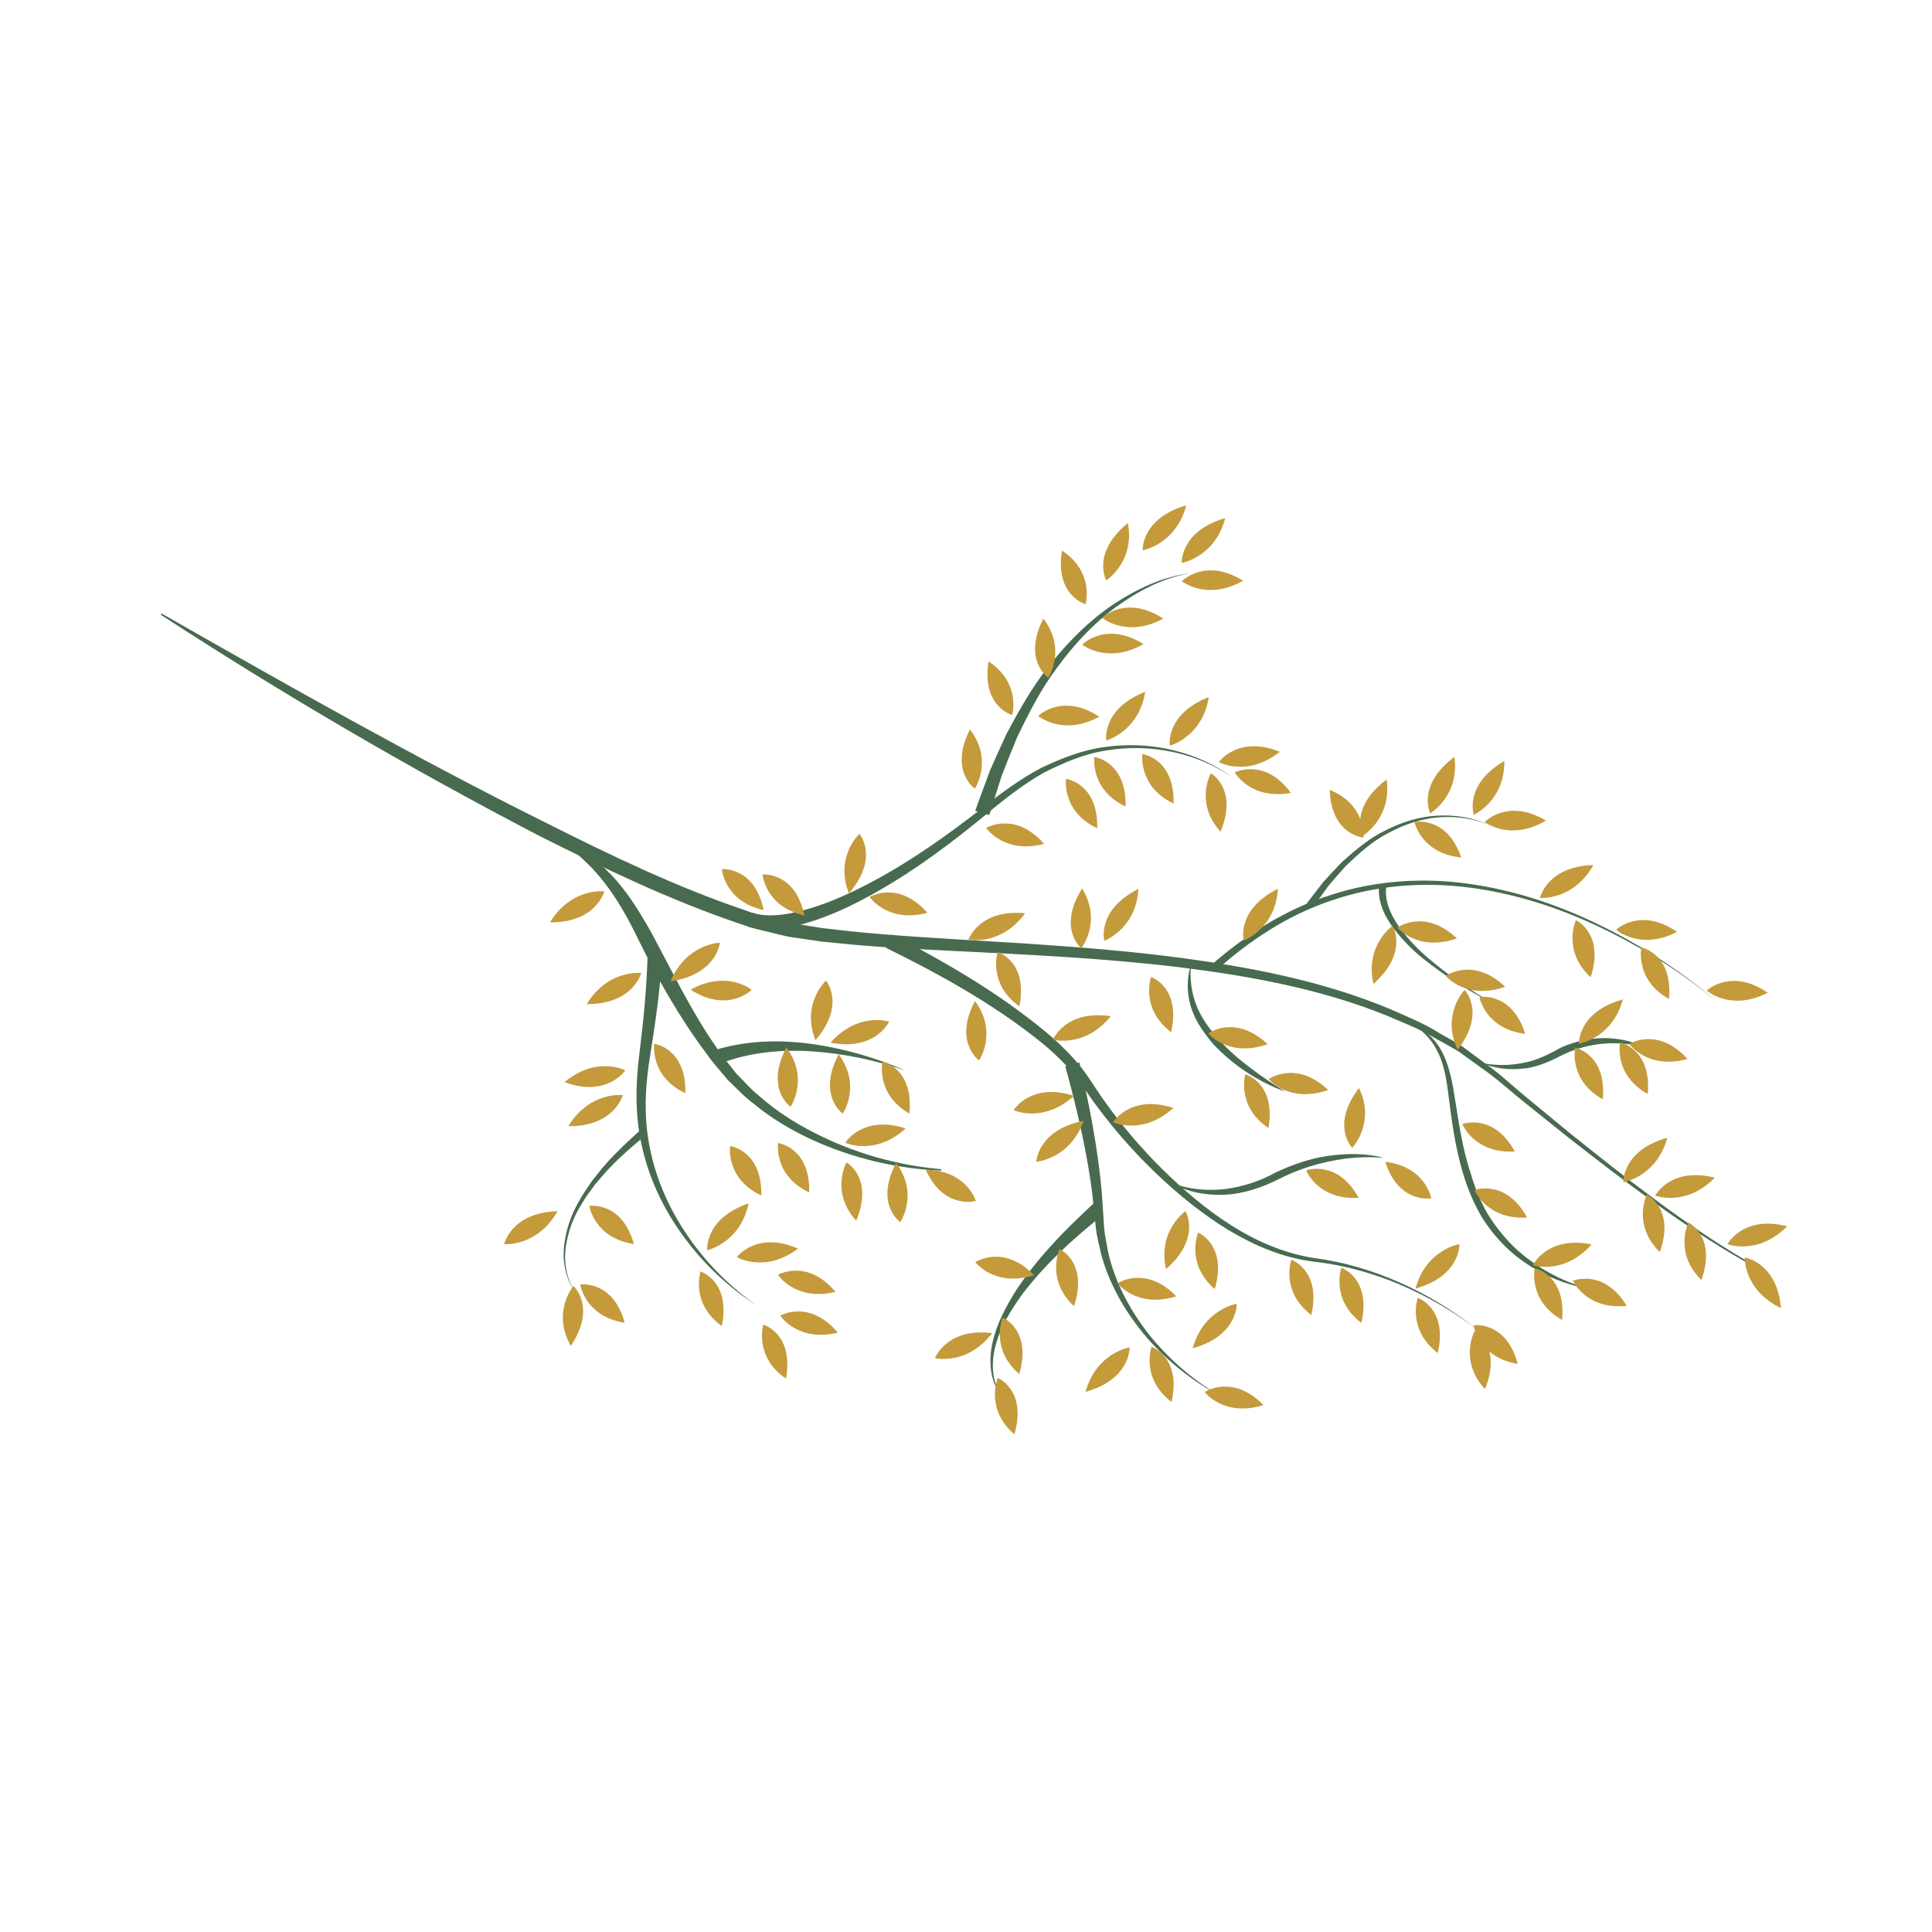
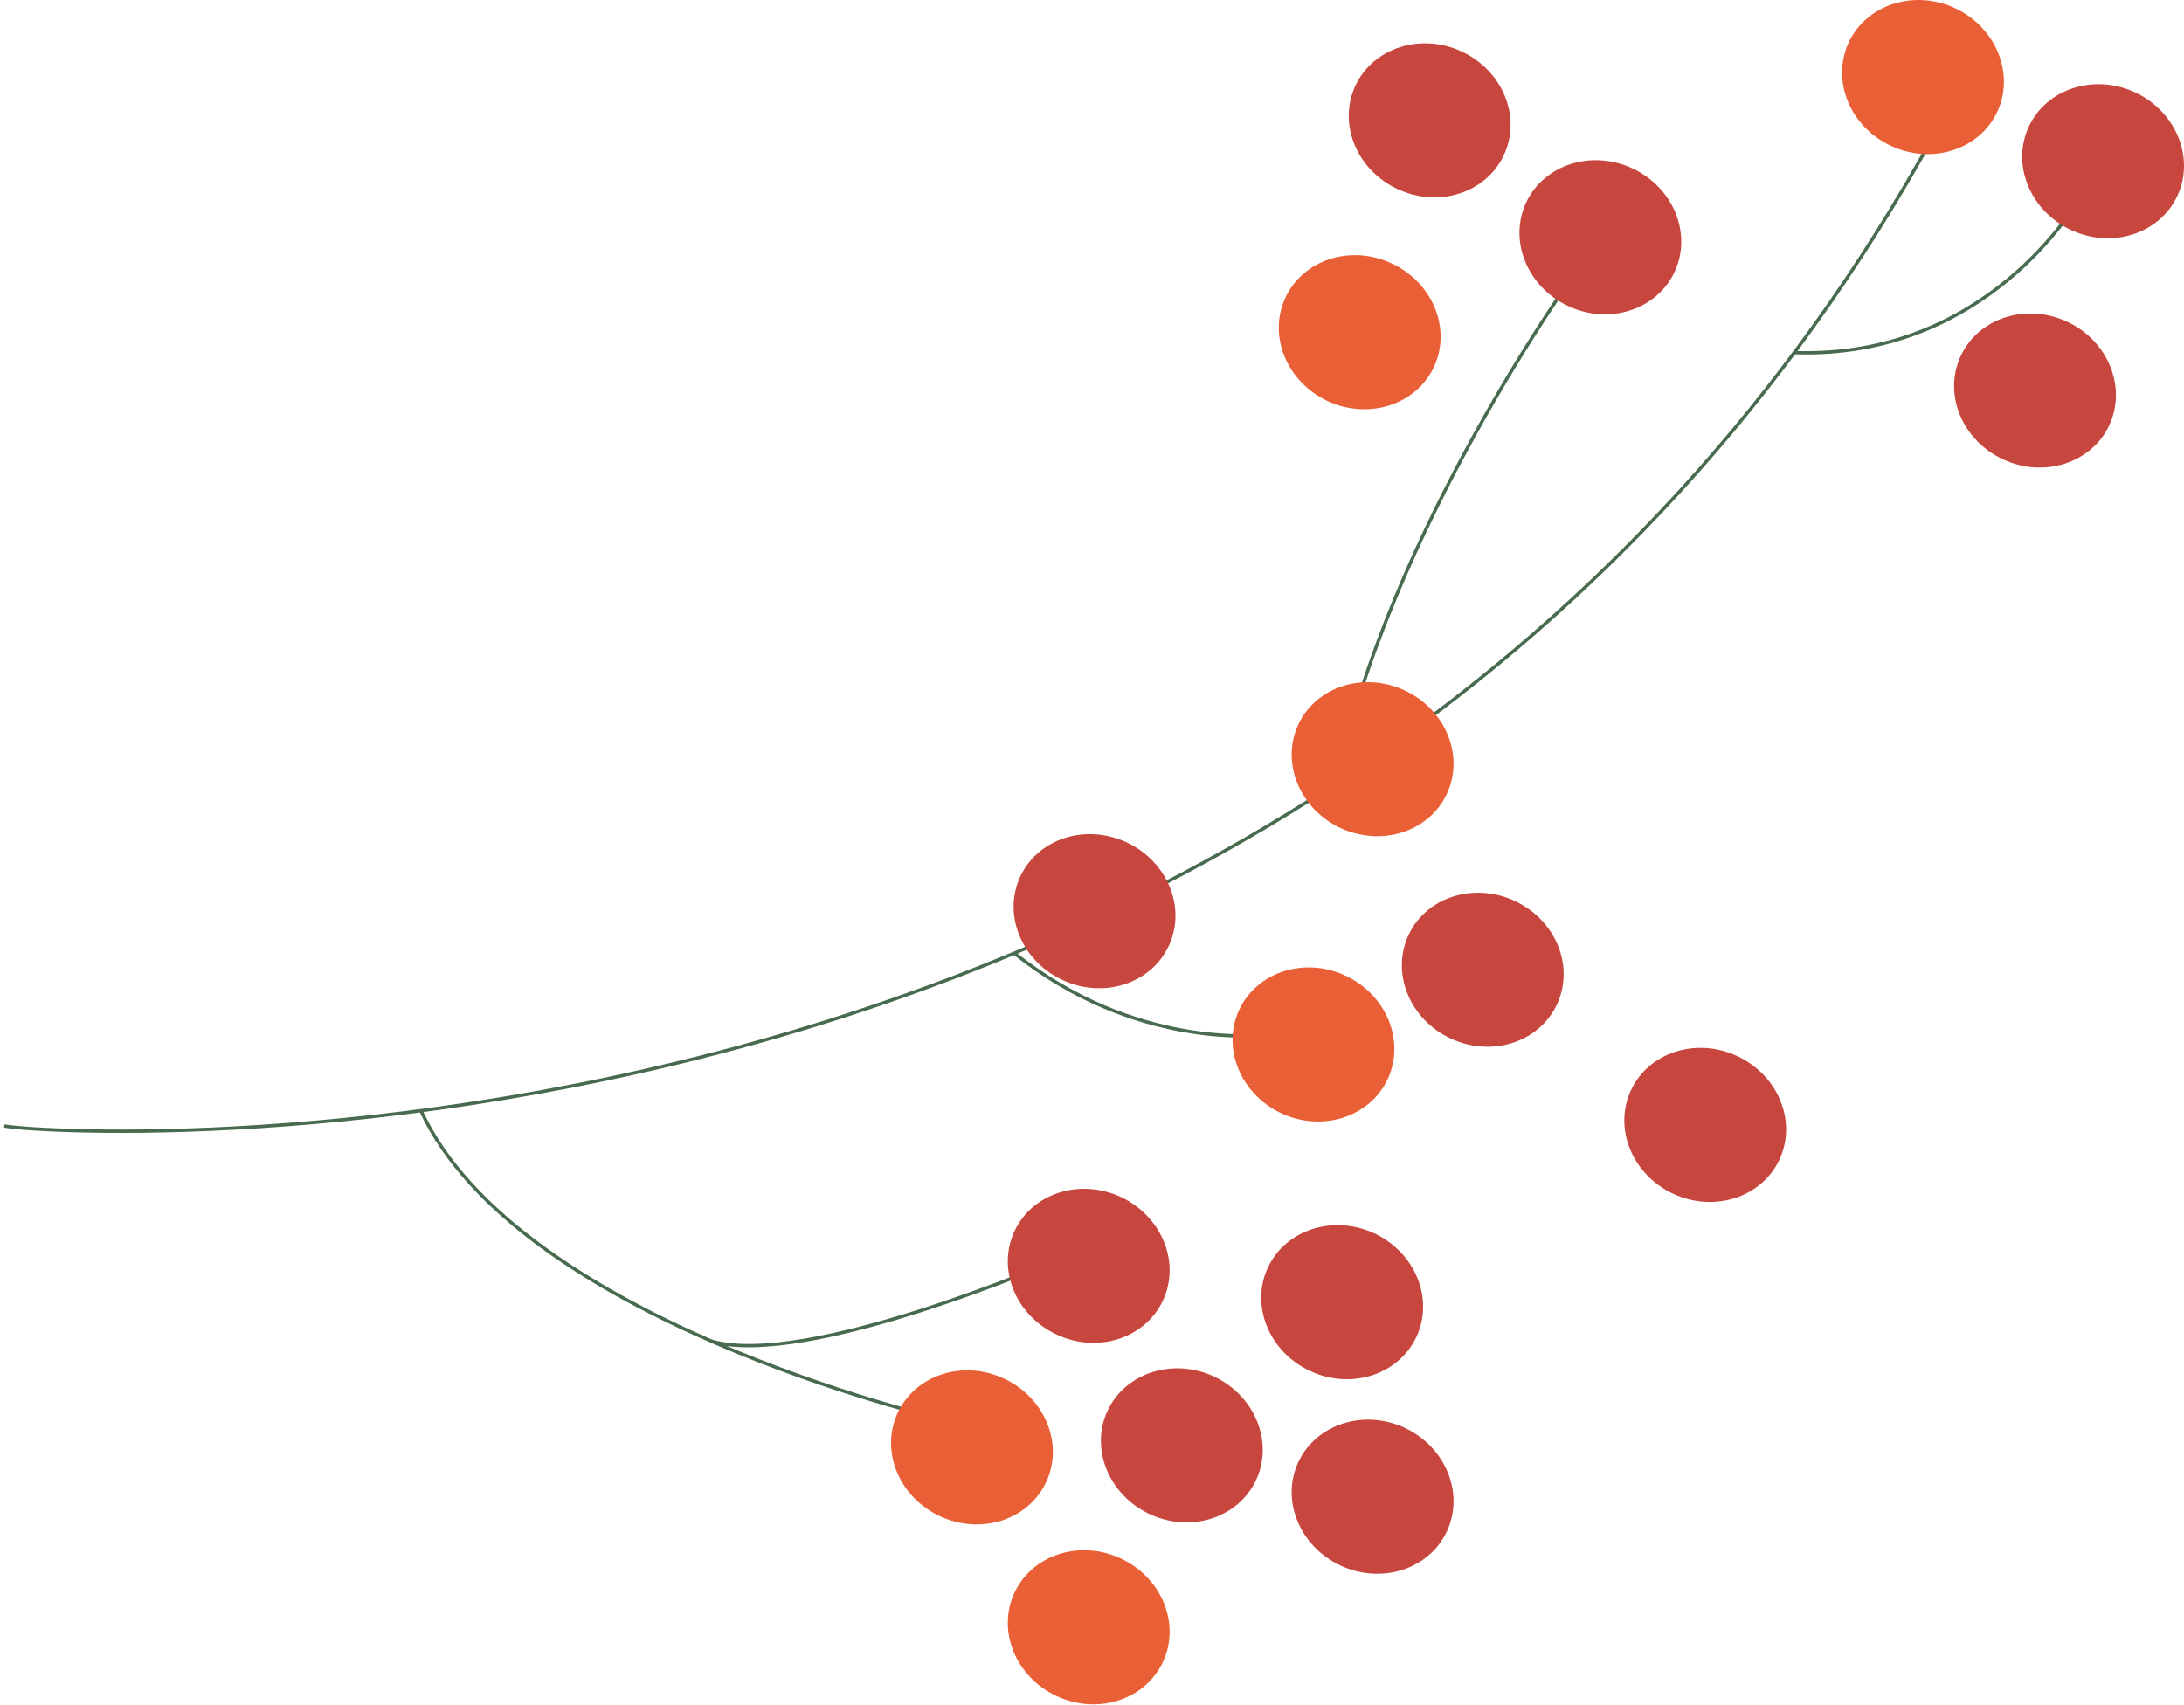
- <svg xmlns="http://www.w3.org/2000/svg" width="1486.496" height="1486.496" viewBox="0 0 1486.496 1486.496">
+ <svg xmlns="http://www.w3.org/2000/svg" width="538.989" height="420.679" viewBox="0 0 538.989 420.679">
  <defs>
    <clipPath id="clip-path">
-       <rect id="Rectangle_2251" data-name="Rectangle 2251" width="843.301" height="1258.922" fill="none" />
+       <rect id="Rectangle_2247" data-name="Rectangle 2247" width="538.989" height="420.679" fill="none" />
    </clipPath>
  </defs>
-   <g id="Groupe_4365" data-name="Groupe 4365" transform="translate(0 596.304) rotate(-45)">
-     <g id="Groupe_4364" data-name="Groupe 4364" transform="translate(0 0)" clip-path="url(#clip-path)">
-       <path id="Tracé_3473" data-name="Tracé 3473" d="M13.473,0C43.079,108.173,72.981,216.3,108.53,322.457c17.577,53.042,36.058,106.1,60.637,155.835a149.048,149.048,0,0,0,9.784,18.212c3.642,5.817,6.593,12.014,10.829,17.535l12.184,16.829L214.98,547.2c17.549,21.671,36.1,42.651,54.665,63.658,37.2,41.931,74.628,83.9,109.006,128.46,34.166,44.542,66.242,91.556,87.843,143.877,5.054,13.186,10.673,26.175,13.822,40.011,1.765,6.847,3.953,13.6,5.365,20.5l3.078,21.008c2.471,14.005,2.682,27.94,4.122,41.917l4.024,41.832c6.127,55.625,12.593,111.589,26.655,165.789l-1.073.339c-14.852-54.256-22.052-110.107-28.942-165.746l-4.6-41.846c-1.609-13.892-2.047-28.109-4.659-41.719L480.993,944.7c-1.482-6.777-3.727-13.384-5.548-20.09-3.261-13.553-9.007-26.288-14.146-39.22-21.784-51.361-54.03-97.655-88.436-141.562-34.6-43.935-72.3-85.372-109.937-126.95C244.078,596.093,225.2,575.3,207.173,553.6l-13.412-16.391-12.706-17.069c-4.362-5.591-7.61-12.085-11.478-18.085a157.314,157.314,0,0,1-10.349-18.692c-25.173-50.853-43.681-104.078-61.414-157.4Q47.2,165.139,12.372.254Z" transform="translate(162.297 0.004)" fill="#486b4f" />
-       <path id="Tracé_3474" data-name="Tracé 3474" d="M368.263,222.945c-6.057-34.053-26.627-64.7-54.383-84.426-13.807-10.207-29.9-16.532-46.039-21.855-16.532-4.546-33.3-6.763-50.543-8.344-34.448-3.233-68.939-7.892-102.638-17.041-16.829-4.532-33.5-10.038-49.47-17.7C49.561,65.6,33.142,56.888,22.963,39.254L33.1,34.3c6.791,13.045,21.911,22.843,36.5,30.453,14.951,7.68,31.046,13.525,47.38,18.4C149.7,93,183.768,98.593,217.877,102.729c17.111,2.033,34.547,4.786,51.206,9.9,16.391,5.887,32.641,12.833,46.448,23.62,27.8,20.909,47.606,52.477,52.731,86.7" transform="translate(301.23 449.941)" fill="#486b4f" />
-       <path id="Tracé_3475" data-name="Tracé 3475" d="M282.435,64.428C264.943,52,244.006,45.637,223.154,42.319c-20.98-3.162-42.368-2.3-63.235.861-20.98,2.8-41.225,9.431-61.1,16.391-9.784,4-19.483,8.245-29.14,12.466l-28.151,14.6L36.2,76.682,65.624,63.044C75.718,59.133,85.8,55.237,95.978,51.609c20.7-6.254,41.606-12.1,63.221-14.019,21.431-2.3,43.272-2.2,64.449,1.948,20.994,4.306,41.86,11.69,58.788,24.89" transform="translate(474.9 473.334)" fill="#486b4f" />
-       <path id="Tracé_3476" data-name="Tracé 3476" d="M141.638,573.766c-6.48-45.644-23.563-90.313-52.364-126.23C74.859,429,65.965,406.834,60.3,384.288c-5.45-22.688-7.934-45.968-8.5-69.221a402.712,402.712,0,0,1,4.264-69.687c1.609-11.661,4.617-22.984,5.266-33.926a197.783,197.783,0,0,0-1.087-33.912C55.066,132.21,42.232,87.484,27.479,44.254l10.645-3.727c14.146,44.43,26.118,89.48,30.537,136.211a206.219,206.219,0,0,1,.4,35.323C68.026,224.2,64.765,235.3,63.028,246.5a397.1,397.1,0,0,0-5.591,68.487C57.9,360.344,64.257,408.416,91.49,445.8c28.42,36.975,44.6,82.21,50.147,127.966" transform="translate(360.471 531.64)" fill="#486b4f" />
-       <path id="Tracé_3477" data-name="Tracé 3477" d="M158.673,163.015a142.54,142.54,0,0,0-31.455-27.587A153.248,153.248,0,0,0,89.833,117.4c-13.511-4.433-26.895-11.054-37.667-20.725C41.549,86.947,32.853,74.707,29.422,60.843c5.633,12.989,14.866,23.888,25.54,32.528a109.3,109.3,0,0,0,36.665,18.678c13.511,4.843,26.613,11.167,38.062,19.836,11.436,8.584,21.784,18.862,28.984,31.13" transform="translate(385.96 798.147)" fill="#486b4f" />
-       <path id="Tracé_3478" data-name="Tracé 3478" d="M49.846,174.03a143.808,143.808,0,0,1-13.4-64.788c.9-11.139,2.654-22.6,8.1-32.712A55.186,55.186,0,0,1,68.1,53.179,66.888,66.888,0,0,0,48.463,78.394c-4.278,9.727-5.944,20.457-6.381,31.116-.819,10.7.169,21.544,1.609,32.3a316.483,316.483,0,0,0,6.155,32.217" transform="translate(477.209 697.61)" fill="#486b4f" />
-       <path id="Tracé_3479" data-name="Tracé 3479" d="M62.359,310.618a123.765,123.765,0,0,1-22.335-63.475A122.111,122.111,0,0,1,43.2,212.992,147.625,147.625,0,0,1,55.78,181.1c10.5-20.2,24.678-38.218,38.345-55.851,6.72-8.852,12.96-18.156,15.8-28.787,3.162-10.574,1.864-22.095-.918-32.937,3.628,10.546,6,22.137,3.6,33.559-2.414,11.379-8.584,21.431-14.965,30.707C84.5,146.2,70.675,163.734,60.75,183.725a142.724,142.724,0,0,0-12.593,30.523,137.1,137.1,0,0,0-3.826,32.726,135.74,135.74,0,0,0,18.029,63.644" transform="translate(522.566 833.316)" fill="#486b4f" />
-       <path id="Tracé_3480" data-name="Tracé 3480" d="M143.176,148.539A90.233,90.233,0,0,0,95.7,108.288c-9.643-3.191-21.318-6.946-29.761-14.132C57.211,87.252,50,78.386,46,68.193a81.288,81.288,0,0,0,22.49,22.462c8.88,6.17,18.212,9.177,29.168,12.353a84.1,84.1,0,0,1,28.067,17.817c7.807,7.878,14.259,17.224,17.45,27.714" transform="translate(603.444 894.565)" fill="#486b4f" />
-       <path id="Tracé_3481" data-name="Tracé 3481" d="M296.52,350.809a431.688,431.688,0,0,0-22.942-104.657c-11.845-33.728-28.335-65.96-50.176-94.168-21.756-28.194-49.554-51.856-81.475-67.428C110.147,68.533,74.584,61.332,39.218,59.624l.254-5.633c36,2.2,72.186,10.038,104.347,26.782,32.33,16.306,60.228,40.731,81.814,69.489,21.7,28.8,37.836,61.428,49.272,95.424A431.391,431.391,0,0,1,296.52,350.809" transform="translate(514.464 708.262)" fill="#486b4f" />
-       <path id="Tracé_3482" data-name="Tracé 3482" d="M63.208,186.68a307.991,307.991,0,0,1-14.669-65,134.485,134.485,0,0,1,.466-33.672c1.737-11.04,5.817-22.956,15.629-30.622L68.008,61.9C59.622,67.82,55.231,78.3,53.156,88.785a131.975,131.975,0,0,0-1.807,32.669A307.4,307.4,0,0,0,63.208,186.68" transform="translate(625.867 752.811)" fill="#486b4f" />
-       <path id="Tracé_3483" data-name="Tracé 3483" d="M187.513,115.731c-4.842-12.932-13.6-24.1-24.029-32.867-10.5-8.8-23.027-14.838-36.086-18.593-13.031-4.108-26.838-4.659-40.392-4.97Q76.8,59.831,66.62,60.713L46.432,63.974,45.4,58.44,66.126,55.8q10.44-.53,20.895-.734c13.892.791,27.968,1.849,41.2,6.508C141.46,65.866,154.054,72.5,164.4,81.806c10.292,9.247,18.706,20.824,23.111,33.926" transform="translate(595.573 722.364)" fill="#486b4f" />
-       <path id="Tracé_3484" data-name="Tracé 3484" d="M83.087,415.476A266.814,266.814,0,0,1,29.24,327.464c-5.9-16.349-10.264-33.4-11.817-50.867-1.355-8.683-.847-17.506-1.129-26.274.9-8.7,1.087-17.7,2.739-26.147,4.885-34.335,14.3-68.233,25.455-100.492,5.577-16.137,10.151-32.33,12.17-48.947,2.1-16.645.819-33.686-1.765-50.684l1.087-.282a142.81,142.81,0,0,1,8.527,51.5c-.424,17.732-4.715,35.041-9.247,51.714-9.869,33.163-21.3,65.042-27.333,98.714-1.92,8.386-2.3,16.659-3.473,25.031.028,8.372-.776,16.829.268,25.215.932,16.857,4.617,33.53,9.84,49.681a263.715,263.715,0,0,0,49.343,89.085Z" transform="translate(213.746 311.821)" fill="#486b4f" />
-       <path id="Tracé_3485" data-name="Tracé 3485" d="M114.732,153.629A274.671,274.671,0,0,0,74.016,91.82C57.78,73.41,38.438,57.725,16.555,48.336l4.73-10.221C44.452,50.2,63.215,68.229,78.378,88.248a277.652,277.652,0,0,1,36.354,65.381" transform="translate(217.17 499.999)" fill="#486b4f" />
-       <path id="Tracé_3486" data-name="Tracé 3486" d="M13.2,281.9a210.463,210.463,0,0,1-2.654-75c3.544-24.961,11.7-49.512,25.017-71.282,13.031-21.925,31.893-40.166,51.87-55.5,19.681-15.276,39.036-31.3,56.938-48.227l7.708,8.231C132.888,56.96,112.954,72.179,92.482,86.918c-20.245,14.4-38.627,30.89-52.166,51.729-13.666,20.556-22.575,44.218-26.98,68.7A209.334,209.334,0,0,0,13.2,281.9" transform="translate(109.914 418.471)" fill="#486b4f" />
-       <path id="Tracé_3487" data-name="Tracé 3487" d="M2.249,91.439c1.892-12,9.177-22.843,18.551-30.566a86.937,86.937,0,0,1,32.57-16.419c5.831-1.864,11.916-2.739,17.916-3.981,6.071-.579,12.142-1.609,18.241-1.821,12.226-.706,24.424-.212,36.622.438l-.522,5.619c-11.958-1.1-23.93-2.061-35.93-1.821-6-.028-11.958.748-17.944,1.073-5.873.988-11.887,1.624-17.648,3.219a84.694,84.694,0,0,0-32.415,14.8C12.216,69.161,4.621,79.523,2.249,91.439" transform="translate(29.503 502.512)" fill="#486b4f" />
-       <path id="Tracé_3488" data-name="Tracé 3488" d="M31.254,316.4a199.287,199.287,0,0,1-8.3-72.694c1.948-24.481,8.4-49.032,20.994-70.59,3.445-5.153,6.48-10.687,10.32-15.558l11.69-14.4c7.624-9.247,14.866-19.074,21.756-29.027,13.765-19.963,26.57-40.773,38.373-61.851l9.784,5.6c-12.9,21.092-26.542,41.451-41.3,61.188-7.412,9.854-15.05,19.455-23.337,28.758l-11.958,13.61c-3.9,4.56-6.96,9.727-10.5,14.57C35.857,196.3,28.6,219.93,25.762,243.959a197.919,197.919,0,0,0,5.492,72.44" transform="translate(294.944 685.791)" fill="#486b4f" />
-       <path id="Tracé_3489" data-name="Tracé 3489" d="M14.677,116.362c-.056-15.248,11.1-28.137,23.492-36.128,12.706-8.259,27.347-12.593,41.917-15.967a278.789,278.789,0,0,1,44.571-5.21c14.965-.875,29.874-.254,44.825.1l-.9,11.238c-14.57-1.271-29.168-2.81-43.794-2.88a270.471,270.471,0,0,0-43.7,2.3c-14.3,2.372-28.744,5.661-41.451,12.833-12.367,6.946-24,18.537-24.961,33.714" transform="translate(192.534 768.859)" fill="#486b4f" />
-       <path id="Tracé_3490" data-name="Tracé 3490" d="M37.241,70.562S32.6,46.759,66.8,35.62c-4.024,29.7-29.563,34.942-29.563,34.942" transform="translate(485.749 467.27)" fill="#c49a3b" />
-       <path id="Tracé_3491" data-name="Tracé 3491" d="M43.758,75.748S31.475,54.3,60.05,33.718c6.057,29.634-16.292,42.03-16.292,42.03" transform="translate(539.587 442.319)" fill="#c49a3b" />
-       <path id="Tracé_3492" data-name="Tracé 3492" d="M42.285,37.73s25.751.071,32.824,33.7C44.3,62.267,42.285,37.73,42.285,37.73" transform="translate(554.698 494.949)" fill="#c49a3b" />
-       <path id="Tracé_3493" data-name="Tracé 3493" d="M43.962,51.135S58.207,31.4,91.639,45.827c-25.031,18.241-47.677,5.308-47.677,5.308" transform="translate(576.697 531.945)" fill="#c49a3b" />
-       <path id="Tracé_3494" data-name="Tracé 3494" d="M46.208,53.771S60.467,34.048,93.9,48.491c-25.045,18.255-47.691,5.28-47.691,5.28" transform="translate(606.16 566.75)" fill="#c49a3b" />
-       <path id="Tracé_3495" data-name="Tracé 3495" d="M47.469,46.66s25.2-4.391,38.782,27.587C54.3,70.534,47.469,46.66,47.469,46.66" transform="translate(622.702 609.425)" fill="#c49a3b" />
-       <path id="Tracé_3496" data-name="Tracé 3496" d="M54.76,52.139S65.6,74.191,35.672,93.053C31.578,63.179,54.76,52.139,54.76,52.139" transform="translate(461.594 683.967)" fill="#c49a3b" />
-       <path id="Tracé_3497" data-name="Tracé 3497" d="M30.377,52.248S53.7,42.578,74.637,70.983c-31.822,3.191-44.26-18.735-44.26-18.735" transform="translate(398.488 664.587)" fill="#c49a3b" />
-       <path id="Tracé_3498" data-name="Tracé 3498" d="M48.825,45.263S60.359,67.047,31.036,86.728C26.024,56.967,48.825,45.263,48.825,45.263" transform="translate(397.688 593.767)" fill="#c49a3b" />
-       <path id="Tracé_3499" data-name="Tracé 3499" d="M29.511,56.709s24.777-6.014,40.646,25.06c-32.1-1.652-40.646-25.06-40.646-25.06" transform="translate(387.127 737.775)" fill="#c49a3b" />
-       <path id="Tracé_3500" data-name="Tracé 3500" d="M67.979,62.793S62.346,86.144,25.893,83.758c16.151-25.6,42.086-20.965,42.086-20.965" transform="translate(339.666 819.436)" fill="#c49a3b" />
-       <path id="Tracé_3501" data-name="Tracé 3501" d="M48.782,63.8s9.473,22.617-21.643,39.757C24.923,73.575,48.782,63.8,48.782,63.8" transform="translate(354.105 837.003)" fill="#c49a3b" />
-       <path id="Tracé_3502" data-name="Tracé 3502" d="M38,59.547s9.473,22.617-21.671,39.771C14.124,69.3,38,59.547,38,59.547" transform="translate(212.288 781.146)" fill="#c49a3b" />
-       <path id="Tracé_3503" data-name="Tracé 3503" d="M35.463,61.682s9.473,22.6-21.643,39.757C11.589,71.423,35.463,61.682,35.463,61.682" transform="translate(179.358 809.153)" fill="#c49a3b" />
-       <path id="Tracé_3504" data-name="Tracé 3504" d="M23.594,62.651s25.314,4.984,24.918,39.079C20.22,86.934,23.594,62.651,23.594,62.651" transform="translate(307.87 821.864)" fill="#c49a3b" />
-       <path id="Tracé_3505" data-name="Tracé 3505" d="M22.761,70.2s25.3,4.956,24.932,39.107C19.387,94.5,22.761,70.2,22.761,70.2" transform="translate(296.943 920.906)" fill="#c49a3b" />
-       <path id="Tracé_3506" data-name="Tracé 3506" d="M18.932,56.357s25.285,5,24.918,39.121C15.529,80.668,18.932,56.357,18.932,56.357" transform="translate(246.672 739.299)" fill="#c49a3b" />
-       <path id="Tracé_3507" data-name="Tracé 3507" d="M13.558,60.247S36.542,49.9,58.369,77.768c-31.709,4.08-44.811-17.52-44.811-17.52" transform="translate(177.855 765.678)" fill="#c49a3b" />
-       <path id="Tracé_3508" data-name="Tracé 3508" d="M44.175,59.1S52.744,81.97,20.95,98.022C19.906,67.993,44.175,59.1,44.175,59.1" transform="translate(274.4 775.269)" fill="#c49a3b" />
-       <path id="Tracé_3509" data-name="Tracé 3509" d="M26.147,52.406S50.91,46.42,66.765,77.494C34.7,75.828,26.147,52.406,26.147,52.406" transform="translate(342.998 681.399)" fill="#c49a3b" />
-       <path id="Tracé_3510" data-name="Tracé 3510" d="M18.4,47.177s24.749-6,40.632,25.088C26.931,70.628,18.4,47.177,18.4,47.177" transform="translate(241.425 612.776)" fill="#c49a3b" />
-       <path id="Tracé_3511" data-name="Tracé 3511" d="M37.341,45.051S50.852,65.833,23.576,87.9C15.769,58.59,37.341,45.051,37.341,45.051" transform="translate(286.937 590.986)" fill="#c49a3b" />
-       <path id="Tracé_3512" data-name="Tracé 3512" d="M25.031,60.854s18.142-16.673,48.086,3.5c-28.448,13.257-48.086-3.5-48.086-3.5" transform="translate(328.358 713.385)" fill="#c49a3b" />
-       <path id="Tracé_3513" data-name="Tracé 3513" d="M26.9,80.84S22.564,57.009,56.914,46.279C52.495,75.941,26.9,80.84,26.9,80.84" transform="translate(350.548 607.095)" fill="#c49a3b" />
-       <path id="Tracé_3514" data-name="Tracé 3514" d="M19.594,77.626s-4.348-23.8,30.029-34.547C45.2,72.741,19.594,77.626,19.594,77.626" transform="translate(254.706 565.117)" fill="#c49a3b" />
-       <path id="Tracé_3515" data-name="Tracé 3515" d="M17.843,75.349S13.494,51.532,47.872,40.8C43.453,70.45,17.843,75.349,17.843,75.349" transform="translate(231.736 535.248)" fill="#c49a3b" />
-       <path id="Tracé_3516" data-name="Tracé 3516" d="M34.124,95.1S11.677,82.8,23.8,50.884C45.715,73.318,34.124,95.1,34.124,95.1" transform="translate(265.108 667.504)" fill="#c49a3b" />
-       <path id="Tracé_3517" data-name="Tracé 3517" d="M17.627,84.01s-4.362-23.817,30-34.533c-4.391,29.634-30,34.533-30,34.533" transform="translate(228.888 649.047)" fill="#c49a3b" />
-       <path id="Tracé_3518" data-name="Tracé 3518" d="M36.649,56.514s25.469,4.094,26.457,38.218C34.22,80.924,36.649,56.514,36.649,56.514" transform="translate(480.101 741.359)" fill="#c49a3b" />
-       <path id="Tracé_3519" data-name="Tracé 3519" d="M37.22,60.611s25.455,4.122,26.429,38.232C34.806,85.035,37.22,60.611,37.22,60.611" transform="translate(487.605 795.104)" fill="#c49a3b" />
-       <path id="Tracé_3520" data-name="Tracé 3520" d="M48.018,59.729S73.5,63.851,74.476,97.989c-28.857-13.822-26.457-38.26-26.457-38.26" transform="translate(629.268 783.533)" fill="#c49a3b" />
-       <path id="Tracé_3521" data-name="Tracé 3521" d="M48.019,63.454S73.488,67.576,74.448,101.7C45.59,87.878,48.019,63.454,48.019,63.454" transform="translate(629.253 832.398)" fill="#c49a3b" />
-       <path id="Tracé_3522" data-name="Tracé 3522" d="M81.91,64.721S81.6,88.764,45.584,93.494C55.65,65.2,81.91,64.721,81.91,64.721" transform="translate(597.974 849.019)" fill="#c49a3b" />
-       <path id="Tracé_3523" data-name="Tracé 3523" d="M53.209,65.567s20.81,14.626,4.814,44.924C38.964,85.9,53.209,65.567,53.209,65.567" transform="translate(630.911 860.117)" fill="#c49a3b" />
-       <path id="Tracé_3524" data-name="Tracé 3524" d="M86.824,59.752S81.36,83.117,44.879,80.943c16.01-25.667,41.945-21.191,41.945-21.191" transform="translate(588.726 779.91)" fill="#c49a3b" />
-       <path id="Tracé_3525" data-name="Tracé 3525" d="M52.864,59.52s12.085,21.5-16.7,41.86c-5.788-29.648,16.7-41.86,16.7-41.86" transform="translate(461.881 780.792)" fill="#c49a3b" />
-       <path id="Tracé_3526" data-name="Tracé 3526" d="M48.419,47.481S72.9,55.5,67.761,89.143c-26.1-18.085-19.342-41.662-19.342-41.662" transform="translate(624.829 622.863)" fill="#c49a3b" />
-       <path id="Tracé_3527" data-name="Tracé 3527" d="M71.363,46.595S77.97,70,44.849,83.627c1.525-29.959,26.514-37.032,26.514-37.032" transform="translate(588.332 611.241)" fill="#c49a3b" />
-       <path id="Tracé_3528" data-name="Tracé 3528" d="M56.79,43.215S72.038,62.938,46.851,87.08C36.531,58.42,56.79,43.215,56.79,43.215" transform="translate(576.165 566.902)" fill="#c49a3b" />
-       <path id="Tracé_3529" data-name="Tracé 3529" d="M54.823,41.482S70.1,61.2,44.884,85.347c-10.32-28.66,9.939-43.865,9.939-43.865" transform="translate(550.362 544.168)" fill="#c49a3b" />
-       <path id="Tracé_3530" data-name="Tracé 3530" d="M42.276,47.548S48.9,70.956,15.819,84.566C17.3,54.593,42.276,47.548,42.276,47.548" transform="translate(207.515 623.742)" fill="#c49a3b" />
-       <path id="Tracé_3531" data-name="Tracé 3531" d="M27.745,44.165S43.007,63.9,17.834,88.016C7.486,59.37,27.745,44.165,27.745,44.165" transform="translate(195.334 579.364)" fill="#c49a3b" />
-       <path id="Tracé_3532" data-name="Tracé 3532" d="M25.784,42.434s15.262,19.723-9.911,43.851c-10.363-28.66,9.911-43.851,9.911-43.851" transform="translate(169.539 556.656)" fill="#c49a3b" />
-       <path id="Tracé_3533" data-name="Tracé 3533" d="M26.8,35.569S42.08,55.292,16.879,79.406C6.544,50.774,26.8,35.569,26.8,35.569" transform="translate(182.892 466.601)" fill="#c49a3b" />
-       <path id="Tracé_3534" data-name="Tracé 3534" d="M49.422,60.284s-25.06,4.984-39.5-26.7c32.048,2.979,39.5,26.7,39.5,26.7" transform="translate(130.131 440.601)" fill="#c49a3b" />
-       <path id="Tracé_3535" data-name="Tracé 3535" d="M54.9,49.676S33.356,62.382,8.367,36.956C39.314,29.544,54.9,49.676,54.9,49.676" transform="translate(109.759 463.294)" fill="#c49a3b" />
-       <path id="Tracé_3536" data-name="Tracé 3536" d="M60.316,45.7S38.772,58.39,13.783,32.949C44.716,25.566,60.316,45.7,60.316,45.7" transform="translate(180.806 410.885)" fill="#c49a3b" />
-       <path id="Tracé_3537" data-name="Tracé 3537" d="M62.018,41.105s-21.544,12.706-46.5-12.72c30.9-7.384,46.5,12.72,46.5,12.72" transform="translate(203.501 350.986)" fill="#c49a3b" />
-       <path id="Tracé_3538" data-name="Tracé 3538" d="M51.557,68.23s-25.723.226-33.22-33.347c30.9,8.824,33.22,33.347,33.22,33.347" transform="translate(240.546 457.602)" fill="#c49a3b" />
-       <path id="Tracé_3539" data-name="Tracé 3539" d="M65.763,43.44S46.7,59.167,17.889,37.581C47.1,25.736,65.763,43.44,65.763,43.44" transform="translate(234.669 439.445)" fill="#c49a3b" />
-       <path id="Tracé_3540" data-name="Tracé 3540" d="M32.123,33.218s19.37,16.278.438,45.037c-16.631-26.062-.438-45.037-.438-45.037" transform="translate(328.664 435.76)" fill="#c49a3b" />
-       <path id="Tracé_3541" data-name="Tracé 3541" d="M30.754,31.444s19.37,16.306.438,45.037c-16.617-26.048-.438-45.037-.438-45.037" transform="translate(310.777 412.489)" fill="#c49a3b" />
-       <path id="Tracé_3542" data-name="Tracé 3542" d="M66.245,35.388S64.437,59.36,28.154,62.071C40.013,34.428,66.245,35.388,66.245,35.388" transform="translate(369.326 464.17)" fill="#c49a3b" />
-       <path id="Tracé_3543" data-name="Tracé 3543" d="M59.312,39.754S57.5,63.74,21.207,66.465c11.831-27.657,38.1-26.711,38.1-26.711" transform="translate(278.195 521.444)" fill="#c49a3b" />
-       <path id="Tracé_3544" data-name="Tracé 3544" d="M65.1,62.905S41.327,71.63,21.689,42.42C53.681,40.542,65.1,62.905,65.1,62.905" transform="translate(284.518 555.004)" fill="#c49a3b" />
-       <path id="Tracé_3545" data-name="Tracé 3545" d="M52.877,41.227S68.139,60.95,42.966,85.078c-10.349-28.646,9.911-43.851,9.911-43.851" transform="translate(525.018 540.823)" fill="#c49a3b" />
-       <path id="Tracé_3546" data-name="Tracé 3546" d="M36.242,40.044S61.287,46.185,59.1,80.182C31.569,64.1,36.242,40.044,36.242,40.044" transform="translate(471.486 525.304)" fill="#c49a3b" />
-       <path id="Tracé_3547" data-name="Tracé 3547" d="M29.088,38.208S54.12,44.349,51.931,78.374c-27.5-16.095-22.843-40.166-22.843-40.166" transform="translate(377.667 501.219)" fill="#c49a3b" />
-       <path id="Tracé_3548" data-name="Tracé 3548" d="M30.978,45.623s22.7-10.829,45.178,16.546c-31.54,4.758-45.178-16.546-45.178-16.546" transform="translate(406.372 570.776)" fill="#c49a3b" />
-       <path id="Tracé_3549" data-name="Tracé 3549" d="M35.015,78.121S32.785,54.078,68.051,46.073C61.021,75.227,35.015,78.121,35.015,78.121" transform="translate(458.962 604.393)" fill="#c49a3b" />
-       <path id="Tracé_3550" data-name="Tracé 3550" d="M36.168,61.057s12.085-21.008,46.773-9.685C60,71.886,36.168,61.057,36.168,61.057" transform="translate(474.454 629.956)" fill="#c49a3b" />
-       <path id="Tracé_3551" data-name="Tracé 3551" d="M41.551,66.4s12.071-20.994,46.773-9.657C65.4,77.219,41.551,66.4,41.551,66.4" transform="translate(545.069 700.366)" fill="#c49a3b" />
-       <path id="Tracé_3552" data-name="Tracé 3552" d="M55.162,96.105s-16.264-19,7.6-44.288c11.831,28.194-7.6,44.288-7.6,44.288" transform="translate(652.619 679.743)" fill="#c49a3b" />
-       <path id="Tracé_3553" data-name="Tracé 3553" d="M50.153,71.888s7.723-22.8,43.907-17.549C75.622,78.509,50.153,71.888,50.153,71.888" transform="translate(657.911 702.521)" fill="#c49a3b" />
-       <path id="Tracé_3554" data-name="Tracé 3554" d="M53.638,73.631s7.708-22.815,43.879-17.549C79.093,80.238,53.638,73.631,53.638,73.631" transform="translate(703.627 725.343)" fill="#c49a3b" />
-       <path id="Tracé_3555" data-name="Tracé 3555" d="M55.4,59.031s25.709-.889,34.137,32.514C58.409,83.484,55.4,59.031,55.4,59.031" transform="translate(726.767 774.349)" fill="#c49a3b" />
-       <path id="Tracé_3556" data-name="Tracé 3556" d="M55.264,72.209s10.419-21.77,45.855-12.749c-21.3,22-45.855,12.749-45.855,12.749" transform="translate(724.957 751.288)" fill="#c49a3b" />
-       <path id="Tracé_3557" data-name="Tracé 3557" d="M56.949,56.315s21.248,14.076,6.141,44.8c-19.765-24.114-6.141-44.8-6.141-44.8" transform="translate(687.031 738.748)" fill="#c49a3b" />
-       <path id="Tracé_3558" data-name="Tracé 3558" d="M54.609,67.466s21.05-13.412,46.943,11.224C70.929,87.076,54.609,67.466,54.609,67.466" transform="translate(716.365 837.224)" fill="#c49a3b" />
-       <path id="Tracé_3559" data-name="Tracé 3559" d="M56.318,68.241s25.751.593,32.006,34.378c-30.58-9.826-32.006-34.378-32.006-34.378" transform="translate(738.784 895.194)" fill="#c49a3b" />
-       <path id="Tracé_3560" data-name="Tracé 3560" d="M57.465,74.078s25.737.607,32.006,34.349c-30.608-9.8-32.006-34.349-32.006-34.349" transform="translate(753.83 971.765)" fill="#c49a3b" />
-       <path id="Tracé_3561" data-name="Tracé 3561" d="M70.486,69.9s13.864,20.584-13.017,43.06C49.168,83.775,70.486,69.9,70.486,69.9" transform="translate(728.71 916.918)" fill="#c49a3b" />
-       <path id="Tracé_3562" data-name="Tracé 3562" d="M64.06,71.208s13.878,20.6-13,43.1c-8.316-29.21,13-43.1,13-43.1" transform="translate(644.526 934.116)" fill="#c49a3b" />
-       <path id="Tracé_3563" data-name="Tracé 3563" d="M65.992,72.736s13.892,20.584-13,43.088c-8.3-29.21,13-43.088,13-43.088" transform="translate(669.927 954.16)" fill="#c49a3b" />
-       <path id="Tracé_3564" data-name="Tracé 3564" d="M52.649,73.146s25.144,5.845,23.45,39.883c-27.756-15.742-23.45-39.883-23.45-39.883" transform="translate(687.49 959.539)" fill="#c49a3b" />
-       <path id="Tracé_3565" data-name="Tracé 3565" d="M50.486,78.728S67.061,60.657,98.6,78.5c-27.121,15.417-48.114.226-48.114.226" transform="translate(662.279 926.525)" fill="#c49a3b" />
-       <path id="Tracé_3566" data-name="Tracé 3566" d="M46.863,85.777s16.6-18.071,48.143-.24c-27.121,15.459-48.143.24-48.143.24" transform="translate(614.752 1018.938)" fill="#c49a3b" />
-       <path id="Tracé_3567" data-name="Tracé 3567" d="M47.579,80.741s24.269-7.426,42.142,22.744c-32.076.183-42.142-22.744-42.142-22.744" transform="translate(624.145 1048.568)" fill="#c49a3b" />
-       <path id="Tracé_3568" data-name="Tracé 3568" d="M48.493,85.406s24.283-7.454,42.157,22.716c-32.076.183-42.157-22.716-42.157-22.716" transform="translate(636.135 1109.665)" fill="#c49a3b" />
-       <path id="Tracé_3569" data-name="Tracé 3569" d="M70.3,82.308s8,23.055-24.2,38.4c-.282-30.029,24.2-38.4,24.2-38.4" transform="translate(604.793 1079.726)" fill="#c49a3b" />
-       <path id="Tracé_3570" data-name="Tracé 3570" d="M69.751,79.628s8.033,23.055-24.17,38.4c-.3-30.029,24.17-38.4,24.17-38.4" transform="translate(597.893 1044.57)" fill="#c49a3b" />
-       <path id="Tracé_3571" data-name="Tracé 3571" d="M42.764,72.817s23.267,10.829,13.567,43.54c-23.478-21.008-13.567-43.54-13.567-43.54" transform="translate(533.733 955.223)" fill="#c49a3b" />
-       <path id="Tracé_3572" data-name="Tracé 3572" d="M44.831,69.8s23.267,10.843,13.6,43.526C34.92,92.333,44.831,69.8,44.831,69.8" transform="translate(560.89 915.659)" fill="#c49a3b" />
-       <path id="Tracé_3573" data-name="Tracé 3573" d="M37.03,65.569s23.252,10.829,13.6,43.512C27.1,88.087,37.03,65.569,37.03,65.569" transform="translate(458.486 860.143)" fill="#c49a3b" />
-       <path id="Tracé_3574" data-name="Tracé 3574" d="M37.742,93.274S38,69.2,74,64.431C63.988,92.752,37.742,93.274,37.742,93.274" transform="translate(495.102 845.215)" fill="#c49a3b" />
-       <path id="Tracé_3575" data-name="Tracé 3575" d="M49.123,113.2s-20.937-14.485-5.2-44.91c19.257,24.467,5.2,44.91,5.2,44.91" transform="translate(499.322 895.798)" fill="#c49a3b" />
-       <path id="Tracé_3576" data-name="Tracé 3576" d="M82.869,80.5s-16.518,18.071-48.114.31c27.107-15.488,48.114-.31,48.114-.31" transform="translate(455.919 968.704)" fill="#c49a3b" />
-       <path id="Tracé_3577" data-name="Tracé 3577" d="M72.015,74.212s-16.546,18.071-48.143.325c27.093-15.5,48.143-.325,48.143-.325" transform="translate(313.155 886.287)" fill="#c49a3b" />
-       <path id="Tracé_3578" data-name="Tracé 3578" d="M66.206,71.78s-16.546,18.071-48.143.282c27.121-15.473,48.143-.282,48.143-.282" transform="translate(236.952 854.143)" fill="#c49a3b" />
-       <path id="Tracé_3579" data-name="Tracé 3579" d="M50.909,70.679s10.814,22.067-19.116,40.886c-4.066-29.86,19.116-40.886,19.116-40.886" transform="translate(410.794 927.176)" fill="#c49a3b" />
-       <path id="Tracé_3580" data-name="Tracé 3580" d="M49.3,68.443s10.8,22.081-19.13,40.914C26.1,79.483,49.3,68.443,49.3,68.443" transform="translate(389.503 897.844)" fill="#c49a3b" />
-       <path id="Tracé_3581" data-name="Tracé 3581" d="M40.545,66.409s10.829,22.067-19.116,40.886c-4.052-29.86,19.116-40.886,19.116-40.886" transform="translate(274.867 871.162)" fill="#c49a3b" />
-       <path id="Tracé_3582" data-name="Tracé 3582" d="M52.7,74.782S63.533,96.849,33.575,115.7C29.523,85.808,52.7,74.782,52.7,74.782" transform="translate(434.199 981)" fill="#c49a3b" />
-       <path id="Tracé_3583" data-name="Tracé 3583" d="M41.073,77.993S61.291,93.339,44.024,123C26,97.758,41.073,77.993,41.073,77.993" transform="translate(461.332 1023.122)" fill="#c49a3b" />
-       <path id="Tracé_3584" data-name="Tracé 3584" d="M59.61,78.249s6.875,23.365-26.048,37.258C34.734,85.548,59.61,78.249,59.61,78.249" transform="translate(440.269 1026.48)" fill="#c49a3b" />
-       <path id="Tracé_3585" data-name="Tracé 3585" d="M40.18,79.065s23.8-8.626,43.314,20.641C51.5,101.5,40.18,79.065,40.18,79.065" transform="translate(527.084 1021.626)" fill="#c49a3b" />
-       <path id="Tracé_3586" data-name="Tracé 3586" d="M42.575,80.1s23.718,9.883,15.572,42.976C33.737,103.03,42.575,80.1,42.575,80.1" transform="translate(538.045 1050.788)" fill="#c49a3b" />
-       <path id="Tracé_3587" data-name="Tracé 3587" d="M54.138,78.147S67.9,98.816,40.924,121.165c-8.16-29.21,13.214-43.018,13.214-43.018" transform="translate(512.477 1025.142)" fill="#c49a3b" />
-       <path id="Tracé_3588" data-name="Tracé 3588" d="M76.529,66.324s8.7,22.843-22.984,39.065C52.331,75.345,76.529,66.324,76.529,66.324" transform="translate(701.828 870.047)" fill="#c49a3b" />
-       <path id="Tracé_3589" data-name="Tracé 3589" d="M48.53,36.411s25.723.085,32.825,33.728C50.535,60.991,48.53,36.411,48.53,36.411" transform="translate(636.62 477.646)" fill="#c49a3b" />
-       <path id="Tracé_3590" data-name="Tracé 3590" d="M44.344,69.1S39.685,45.315,73.878,34.176c-4,29.7-29.535,34.928-29.535,34.928" transform="translate(578.899 448.327)" fill="#c49a3b" />
-       <path id="Tracé_3591" data-name="Tracé 3591" d="M50.133,53.559s6.593-23.154,42.961-19.426C75.87,59.093,50.133,53.559,50.133,53.559" transform="translate(657.648 442.427)" fill="#c49a3b" />
-       <path id="Tracé_3592" data-name="Tracé 3592" d="M53.013,38.075s25.709-.466,33.6,33.036c-31-8.513-33.6-33.036-33.6-33.036" transform="translate(695.428 499.474)" fill="#c49a3b" />
-       <path id="Tracé_3593" data-name="Tracé 3593" d="M46.732,36.682S72.455,36.216,80.347,69.7c-31-8.513-33.615-33.022-33.615-33.022" transform="translate(613.034 481.201)" fill="#c49a3b" />
-       <path id="Tracé_3594" data-name="Tracé 3594" d="M53.71,45.091s16.349-18.226,48.128-.706c-26.951,15.728-48.128.706-48.128.706" transform="translate(704.572 482.449)" fill="#c49a3b" />
-       <path id="Tracé_3595" data-name="Tracé 3595" d="M52.693,43.089s16.349-18.2,48.143-.72c-26.951,15.728-48.143.72-48.143.72" transform="translate(691.231 456.299)" fill="#c49a3b" />
-       <path id="Tracé_3596" data-name="Tracé 3596" d="M50.852,74.29S38.583,52.845,67.158,32.275C73.229,61.866,50.852,74.29,50.852,74.29" transform="translate(632.731 423.39)" fill="#c49a3b" />
-       <path id="Tracé_3597" data-name="Tracé 3597" d="M25.329,46.125S36.652,67.994,7.188,87.449c-4.772-29.8,18.142-41.324,18.142-41.324" transform="translate(85.709 605.075)" fill="#c49a3b" />
-       <path id="Tracé_3598" data-name="Tracé 3598" d="M1.349,40.931s20.994-13.469,46.957,11.1c-30.566,8.485-46.957-11.1-46.957-11.1" transform="translate(17.696 488.613)" fill="#c49a3b" />
-       <path id="Tracé_3599" data-name="Tracé 3599" d="M9.818,47.09s25.356-3.671,37.893,28.688C15.846,71.147,9.818,47.09,9.818,47.09" transform="translate(128.793 616.083)" fill="#c49a3b" />
-       <path id="Tracé_3600" data-name="Tracé 3600" d="M24.917,50.6S36.8,72.21,7.834,92.3c-5.52-29.69,17.083-41.7,17.083-41.7" transform="translate(91.374 663.713)" fill="#c49a3b" />
-       <path id="Tracé_3601" data-name="Tracé 3601" d="M9.594,50.9S34.541,57.5,31.647,91.449C4.455,74.874,9.594,50.9,9.594,50.9" transform="translate(120.786 667.74)" fill="#c49a3b" />
-       <path id="Tracé_3602" data-name="Tracé 3602" d="M11.084,49.241s24.9,6.593,22.024,40.561C5.917,73.213,11.084,49.241,11.084,49.241" transform="translate(140.262 645.951)" fill="#c49a3b" />
-       <path id="Tracé_3603" data-name="Tracé 3603" d="M8.942,54.3S24.288,35.315,56.929,51.31C30.867,68.309,8.942,54.3,8.942,54.3" transform="translate(117.302 589.033)" fill="#c49a3b" />
-       <path id="Tracé_3604" data-name="Tracé 3604" d="M11.417,39.314s20.358,15.177,3.417,45.008c-18.311-25.088-3.417-45.008-3.417-45.008" transform="translate(74.83 515.728)" fill="#c49a3b" />
-       <path id="Tracé_3605" data-name="Tracé 3605" d="M8.04,41.993S28.413,57.17,11.429,87.016C-6.854,61.928,8.04,41.993,8.04,41.993" transform="translate(30.445 550.871)" fill="#c49a3b" />
-       <path id="Tracé_3606" data-name="Tracé 3606" d="M33.954,41.787S35.479,65.858,0,72.974C7.85,44.06,33.954,41.787,33.954,41.787" transform="translate(0 548.169)" fill="#c49a3b" />
-       <path id="Tracé_3607" data-name="Tracé 3607" d="M58.981,85.825s14.909,20.57-7.864,47.239c-10.546-30.3,7.864-47.239,7.864-47.239" transform="translate(627.779 1125.863)" fill="#c49a3b" />
+   <g id="Groupe_4357" data-name="Groupe 4357" transform="translate(0 0)">
+     <g id="Groupe_4356" data-name="Groupe 4356" transform="translate(0)" clip-path="url(#clip-path)">
+       <path id="Tracé_3395" data-name="Tracé 3395" d="M0,244.613c7.869,2.2,328.266,24.4,476.263-244.613" transform="translate(1.063 33.28)" fill="none" stroke="#486b4f" stroke-miterlimit="10" stroke-width="0.824" />
+       <path id="Tracé_3396" data-name="Tracé 3396" d="M58.772,0S12.637,63.8,0,125.71" transform="translate(329.903 67.477)" fill="none" stroke="#486b4f" stroke-miterlimit="10" stroke-width="0.824" />
+       <path id="Tracé_3397" data-name="Tracé 3397" d="M69.858,0S47.609,38.964,0,37.27" transform="translate(442.784 49.766)" fill="none" stroke="#486b4f" stroke-miterlimit="10" stroke-width="0.824" />
+       <path id="Tracé_3398" data-name="Tracé 3398" d="M60.888,20.248S29.783,23.886,0,0" transform="translate(250.299 235.243)" fill="none" stroke="#486b4f" stroke-miterlimit="10" stroke-width="0.824" />
+       <path id="Tracé_3399" data-name="Tracé 3399" d="M127.883,75.975S24.077,51.917,0,0" transform="translate(103.873 274.14)" fill="none" stroke="#486b4f" stroke-miterlimit="10" stroke-width="0.824" />
+       <path id="Tracé_3400" data-name="Tracé 3400" d="M86.19,0S23.436,27.313,0,20.315" transform="translate(175.454 310.683)" fill="none" stroke="#486b4f" stroke-miterlimit="10" stroke-width="0.824" />
+       <path id="Tracé_3401" data-name="Tracé 3401" d="M27.911,2.032c-10.138-4.71-21.875-.957-26.26,8.425-4.385,9.363.268,20.794,10.387,25.513,10.1,4.758,21.866.967,26.251-8.406s-.278-20.8-10.378-25.533" transform="translate(248.716 293.429)" fill="#c7463e" />
+       <path id="Tracé_3402" data-name="Tracé 3402" d="M27.892,2.035C17.772-2.685,6.045,1.087,1.66,10.45c-4.4,9.392.258,20.813,10.378,25.542s21.866.957,26.251-8.425c4.385-9.363-.278-20.813-10.4-25.533" transform="translate(219.9 338.24)" fill="#ea6036" />
+       <path id="Tracé_3403" data-name="Tracé 3403" d="M27.892,2.035C17.772-2.685,6.045,1.087,1.66,10.45c-4.4,9.392.258,20.813,10.378,25.542s21.866.957,26.251-8.425c4.385-9.363-.278-20.813-10.4-25.533" transform="translate(248.716 382.642)" fill="#ea6036" />
+       <path id="Tracé_3404" data-name="Tracé 3404" d="M27.889,2.041c-10.1-4.729-21.875-.957-26.241,8.415S1.906,31.249,12.026,36c10.11,4.72,21.875.957,26.26-8.425,4.385-9.363-.258-20.794-10.4-25.533" transform="translate(304.178 238.784)" fill="#ea6036" />
+       <path id="Tracé_3405" data-name="Tracé 3405" d="M27.889,2.041c-10.1-4.729-21.875-.957-26.241,8.415S1.906,31.249,12.026,36c10.11,4.72,21.875.957,26.26-8.425,4.385-9.363-.258-20.794-10.4-25.533" transform="translate(400.861 258.64)" fill="#c7463e" />
+       <path id="Tracé_3406" data-name="Tracé 3406" d="M27.911,2.04C17.791-2.689,6.026,1.083,1.651,10.465s.268,20.813,10.387,25.542c10.1,4.729,21.866.957,26.241-8.425C42.673,18.22,38.03,6.76,27.911,2.04" transform="translate(374.981 39.54)" fill="#c7463e" />
+       <path id="Tracé_3407" data-name="Tracé 3407" d="M27.9,2.051C17.759-2.7,6.031,1.084,1.646,10.466-2.729,19.819,1.915,31.26,12.034,36c10.119,4.72,21.866.948,26.26-8.415C42.669,18.2,38.026,6.77,27.9,2.051" transform="translate(315.591 62.985)" fill="#ea6036" />
+       <path id="Tracé_3408" data-name="Tracé 3408" d="M27.912,2.032c-10.129-4.71-21.875-.957-26.26,8.425C-2.733,19.819,1.91,31.25,12.039,35.97c10.1,4.758,21.847.977,26.251-8.386C42.665,18.2,38.041,6.752,27.912,2.032" transform="translate(482.251 77.383)" fill="#c7463e" />
+       <path id="Tracé_3409" data-name="Tracé 3409" d="M27.9,2.038C17.779-2.682,6.032,1.071,1.648,10.453S1.906,31.276,12.045,36c10.1,4.72,21.847.977,26.241-8.415C42.67,18.217,38.027,6.787,27.9,2.038" transform="translate(250.155 205.882)" fill="#c7463e" />
+       <path id="Tracé_3410" data-name="Tracé 3410" d="M27.891,2.038C17.772-2.682,6.025,1.071,1.641,10.453c-4.366,9.382.278,20.813,10.4,25.542,10.129,4.71,21.866.957,26.251-8.425,4.385-9.363-.278-20.813-10.4-25.533" transform="translate(318.775 168.373)" fill="#ea6036" />
+       <path id="Tracé_3411" data-name="Tracé 3411" d="M27.915,2.02C17.8-2.671,6.049,1.082,1.654,10.445-2.74,19.827,1.922,31.258,12.051,36c10.11,4.72,21.856.957,26.251-8.425,4.375-9.372-.268-20.8-10.387-25.552" transform="translate(271.689 337.737)" fill="#c7463e" />
+       <path id="Tracé_3412" data-name="Tracé 3412" d="M27.915,2.02C17.8-2.671,6.049,1.082,1.654,10.445-2.74,19.827,1.922,31.258,12.051,36c10.11,4.72,21.856.957,26.251-8.425,4.375-9.372-.268-20.8-10.387-25.552" transform="translate(318.771 350.413)" fill="#c7463e" />
+       <path id="Tracé_3413" data-name="Tracé 3413" d="M27.919,2.02C17.79-2.671,6.053,1.082,1.659,10.445c-4.4,9.382.268,20.813,10.4,25.552,10.1,4.72,21.856.957,26.251-8.425,4.375-9.372-.268-20.8-10.387-25.552" transform="translate(311.252 302.401)" fill="#c7463e" />
+       <path id="Tracé_3414" data-name="Tracé 3414" d="M27.907,2.048c-10.1-4.729-21.866-1-26.251,8.386s.258,20.832,10.387,25.542c10.119,4.739,21.856.976,26.241-8.4S38.035,6.768,27.907,2.048" transform="translate(345.958 220.347)" fill="#c7463e" />
+       <path id="Tracé_3415" data-name="Tracé 3415" d="M27.92,2.043C17.8-2.687,6.035,1.076,1.65,10.439c-4.385,9.382.268,20.813,10.4,25.533,10.11,4.748,21.856.977,26.241-8.4S38.02,6.763,27.92,2.043" transform="translate(332.858 10.693)" fill="#c7463e" />
+       <path id="Tracé_3416" data-name="Tracé 3416" d="M27.908,2.031C17.779-2.689,6.032,1.1,1.638,10.456c-4.356,9.372.268,20.813,10.4,25.533,10.11,4.748,21.875.967,26.27-8.4C42.661,18.22,38,6.76,27.908,2.031" transform="translate(454.607 0.002)" fill="#ea6036" />
+       <path id="Tracé_3417" data-name="Tracé 3417" d="M27.9,2.04c-10.11-4.729-21.875-.957-26.26,8.425-4.366,9.353.278,20.784,10.387,25.513,10.11,4.748,21.885.977,26.27-8.406C42.663,18.22,38,6.77,27.9,2.04" transform="translate(499.054 20.776)" fill="#c7463e" />
    </g>
  </g>
</svg>
